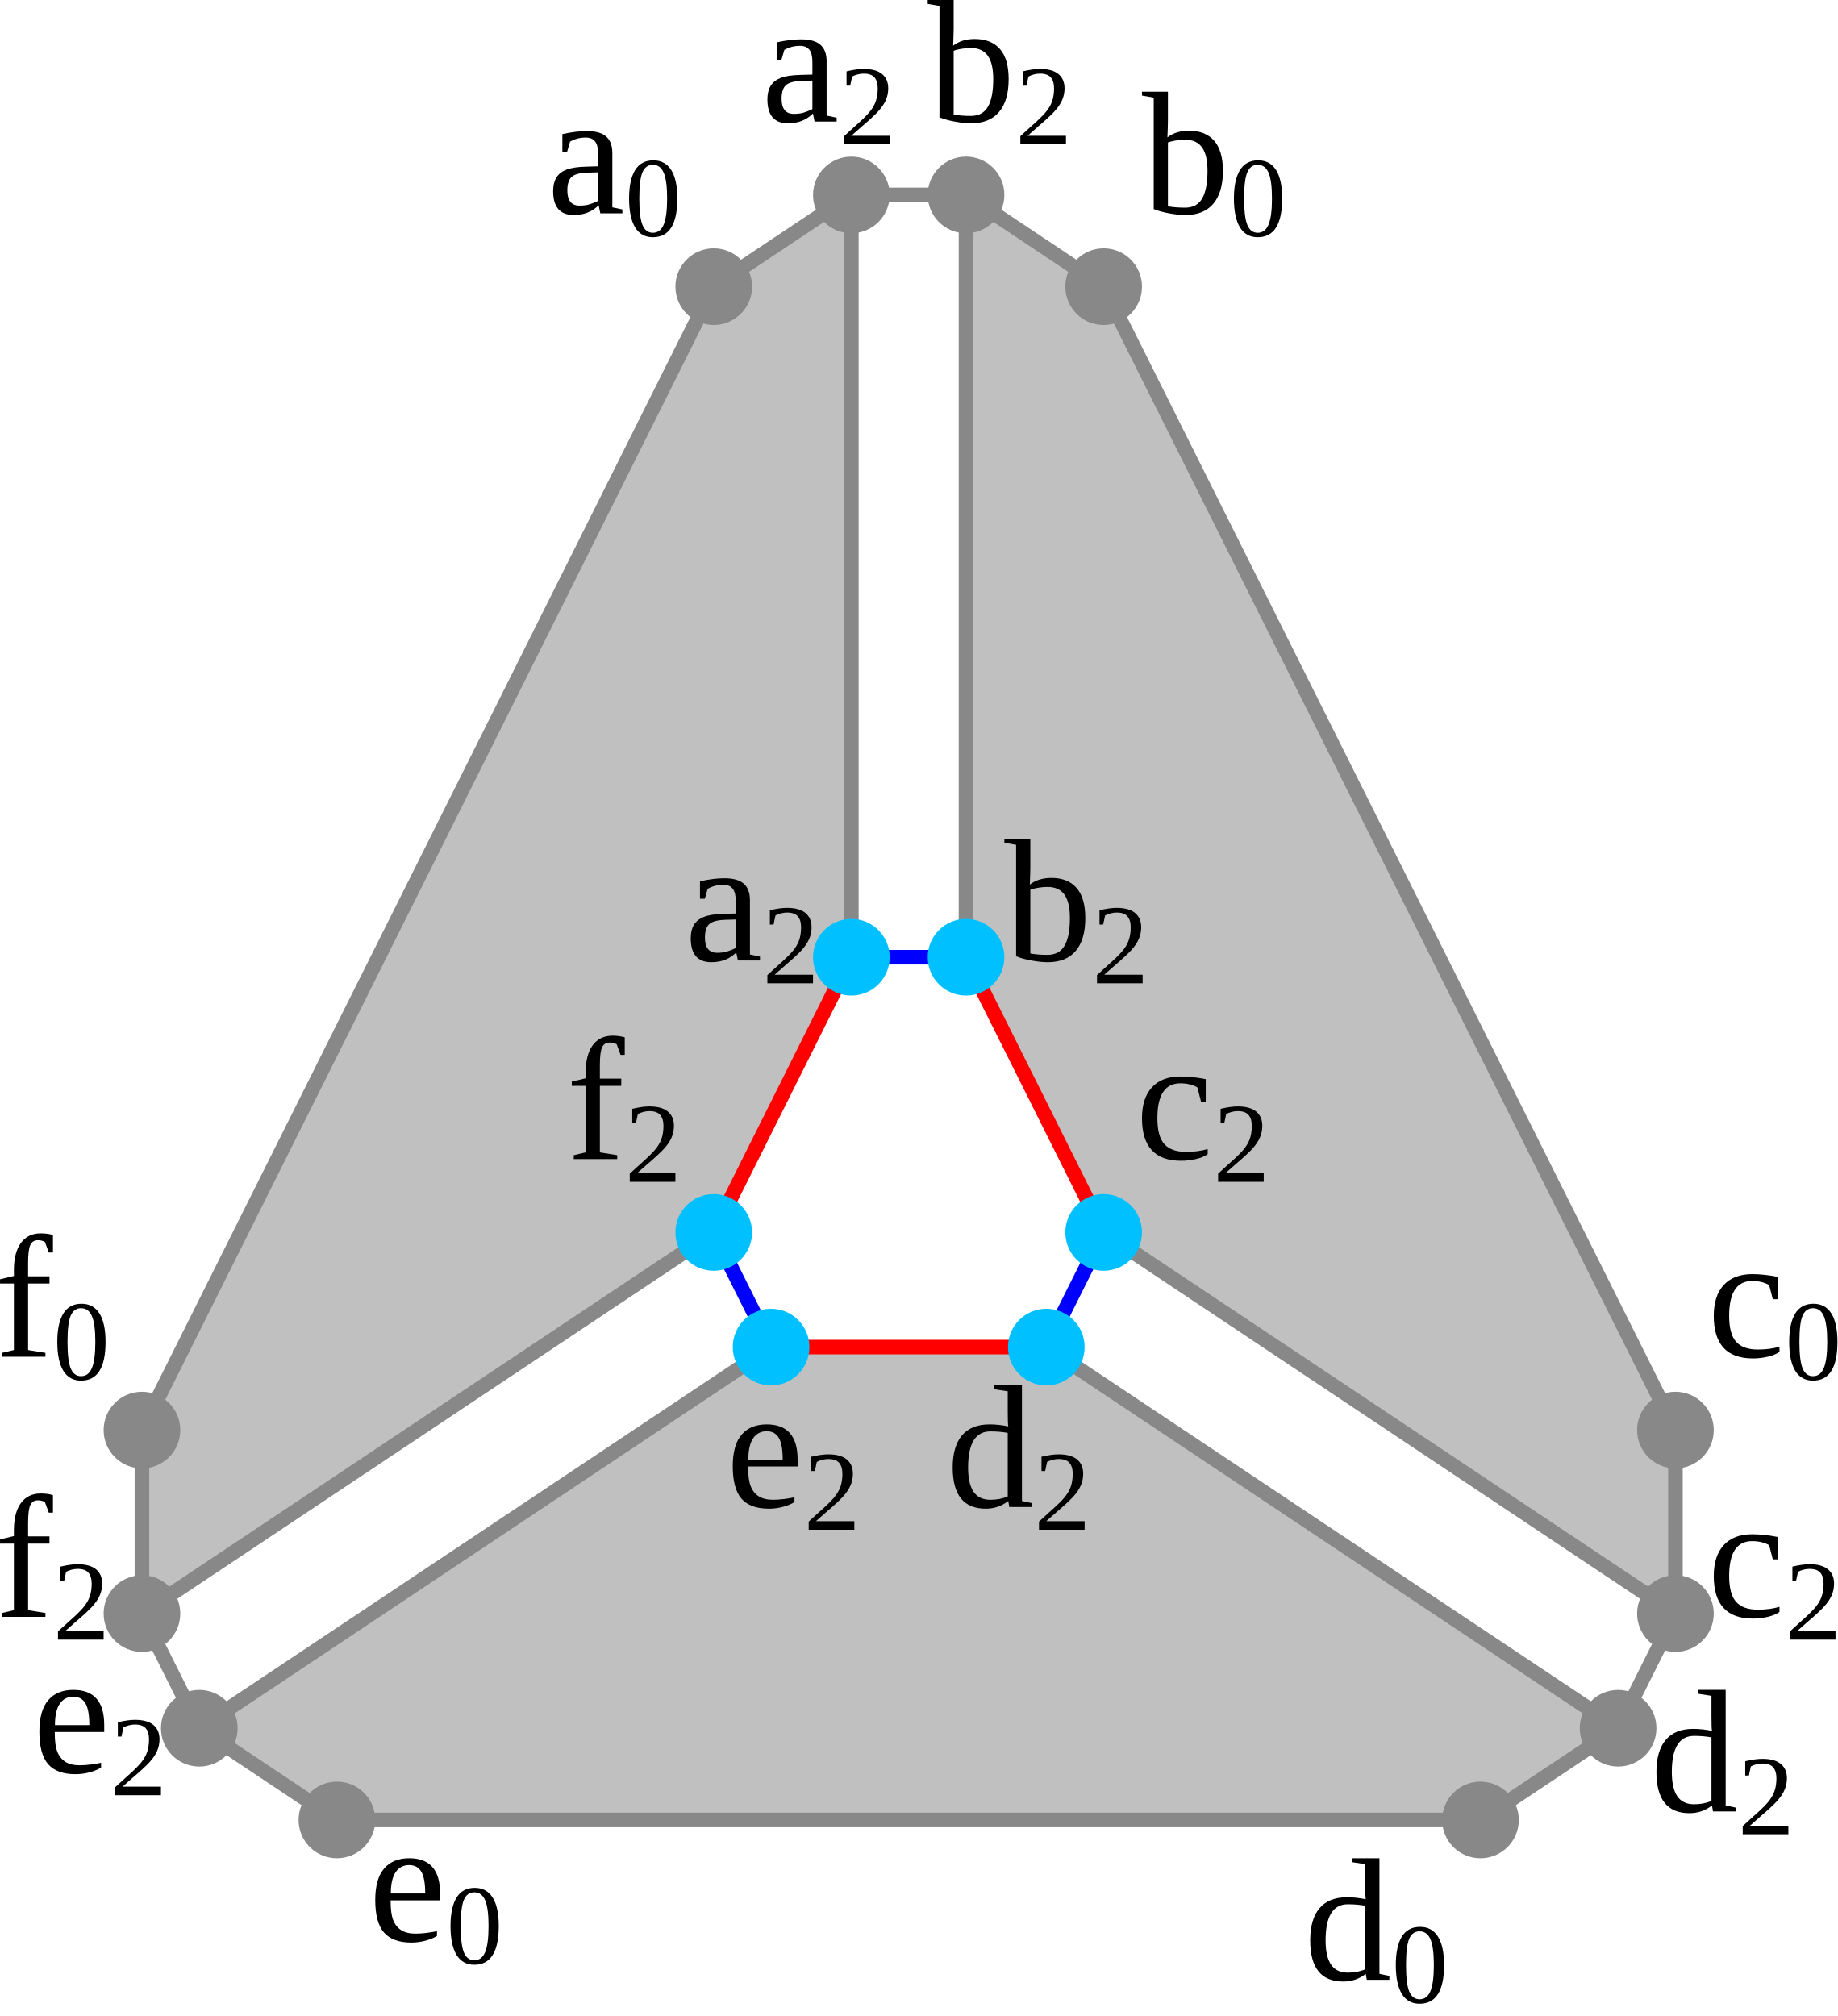
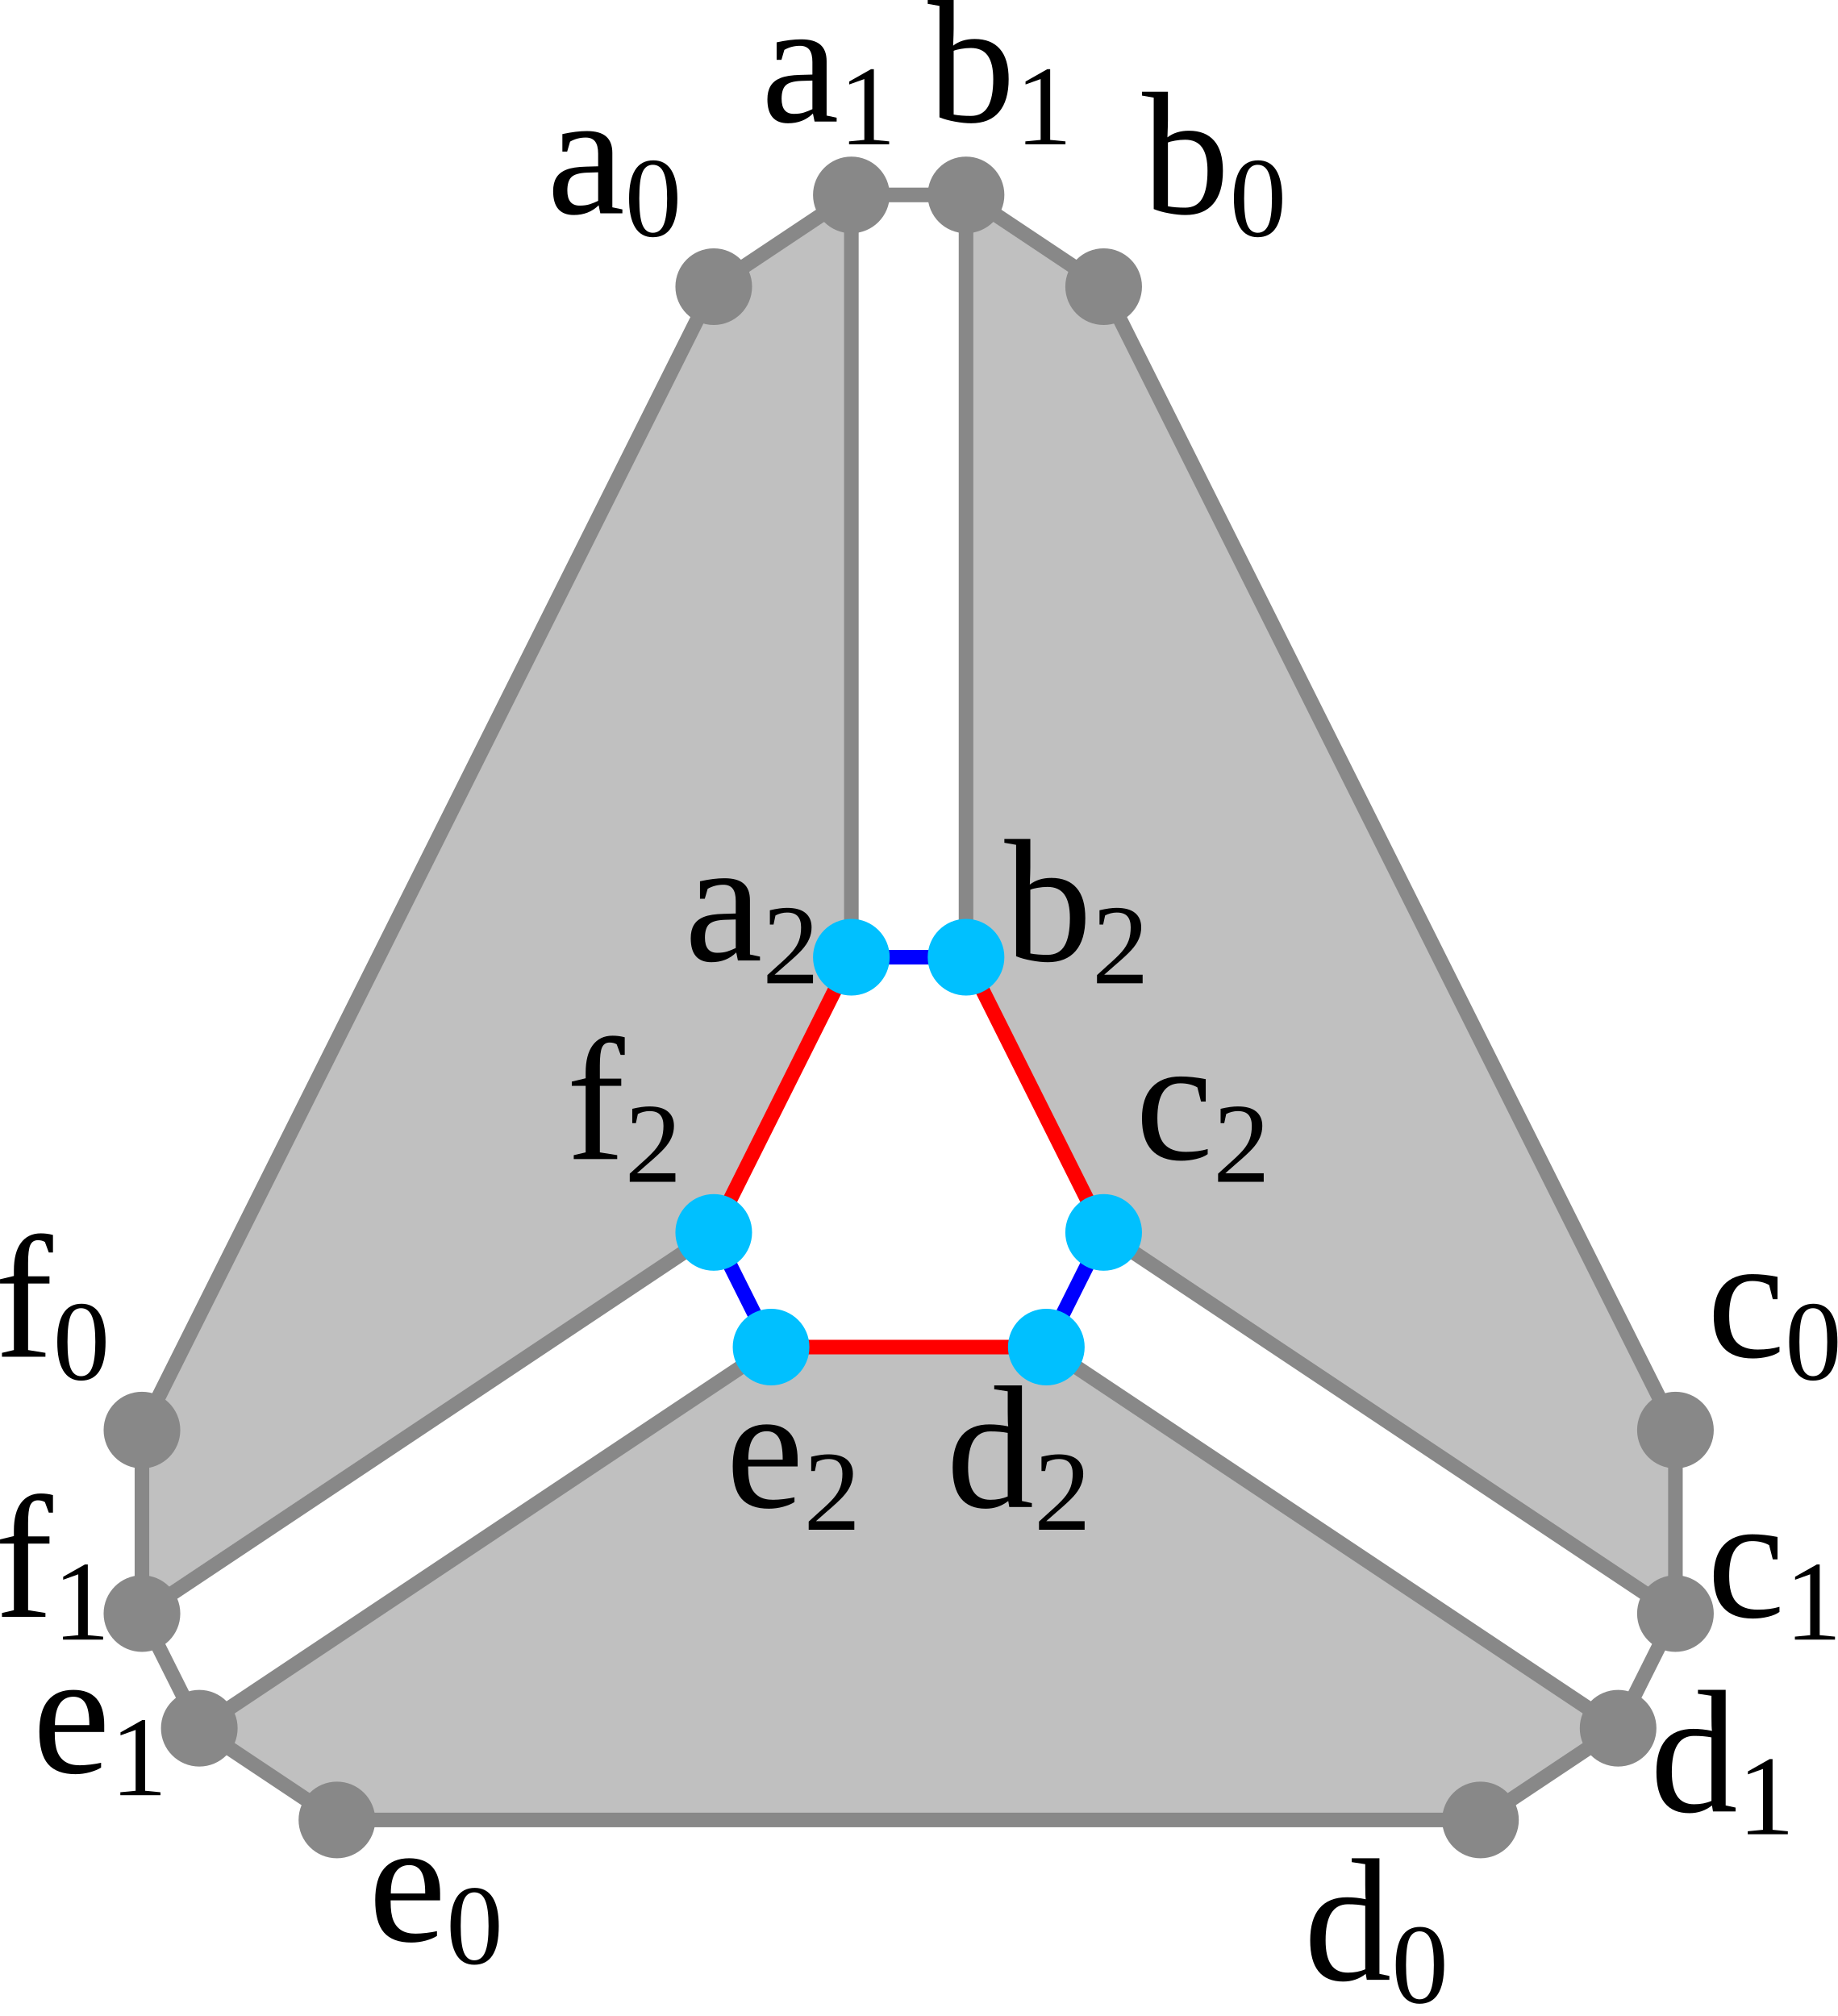
<svg xmlns="http://www.w3.org/2000/svg" width="503.349" height="552.32" version="1.1" id="svg1">
  <defs id="defs1" />
  <style id="style">
		.arc0 {
			fill:none;
			fill-rule:evenodd;
			stroke:black;
			stroke-width:4;
			stroke-linecap:round;
			stroke-linejoin:round;
			stroke-opacity:1;
		}
		.arc1 {
			fill:none;
			fill-rule:evenodd;
			stroke:red;
			stroke-width:4;
			stroke-linecap:round;
			stroke-linejoin:round;
			stroke-opacity:1;
		}
		.arc2 {
			fill:none;
			fill-rule:evenodd;
			stroke:blue;
			stroke-width:4;
			stroke-linecap:round;
			stroke-linejoin:round;
			stroke-opacity:1;
		}
		.arc3 {
			fill:none;
			fill-rule:evenodd;
			stroke:green;
			stroke-width:4;
			stroke-linecap:round;
			stroke-linejoin:round;
			stroke-opacity:1;
		}
		.topological-dart {
			fill:#000000;
			stroke:#000000;
			stroke-width:0;
			stroke-linecap:round;
			stroke-linejoin:round;
			stroke-dasharray:none;
			paint-order:markers fill stroke;
		}
	</style>
  <polygon points="634.792,33.922 634.792,242.764 597.094,318.16 440.463,422.581 440.463,372.317 597.094,59.055 " id="face_7_8_9_11_10_0" style="fill:#c0c0c0;stroke:none" opacity="1" transform="translate(-401.5767,19.48232)" />
  <line class="arc1" id="link0_@1_10" x1="38.886" y1="391.799" x2="38.886" y2="442.064" style="stroke:#888888;stroke-opacity:1" />
  <line class="arc0" id="link0_@0_7" x1="38.886" y1="391.799" x2="195.517" y2="78.537" style="stroke:#888888;stroke-opacity:1" />
  <circle id="dart0" cx="38.886" cy="391.799" r="10" stroke="#000000" fill="#000000" style="fill:#888888;fill-opacity:1;stroke:#888888;stroke-opacity:1" />
  <polygon points="844.829,453.996 688.198,349.576 612.802,349.576 456.171,453.996 493.869,479.129 807.131,479.129 " id="face_2_14_15_13_12_1" style="fill:#c0c0c0;stroke:none" opacity="1" transform="translate(-401.5767,19.48232)" />
  <line class="arc1" id="link1_@1_12" x1="92.292" y1="498.611" x2="54.594" y2="473.479" style="stroke:#888888;stroke-opacity:1" />
  <line class="arc0" id="link1_@0_2" x1="92.292" y1="498.611" x2="405.554" y2="498.611" style="stroke:#888888;stroke-opacity:1" />
  <circle id="dart1" cx="92.292" cy="498.611" r="10" stroke="#000000" fill="#000000" style="fill:#888888;fill-opacity:1;stroke:#888888;stroke-opacity:1" />
  <line class="arc1" id="link2_@1_14" x1="405.554" y1="498.611" x2="443.253" y2="473.479" style="stroke:#888888;stroke-opacity:1" />
  <circle id="dart2" cx="405.554" cy="498.611" r="10" stroke="#000000" fill="#000000" style="fill:#888888;fill-opacity:1;stroke:#888888;stroke-opacity:1" />
  <polygon points="666.208,33.922 666.208,242.764 703.906,318.16 860.537,422.581 860.537,372.317 703.906,59.055 " id="face_4_6_5_17_16_3" style="fill:#c0c0c0;stroke:none" opacity="1" transform="translate(-401.5767,19.48232)" />
  <line class="arc1" id="link3_@1_16" x1="458.96" y1="391.799" x2="458.96" y2="442.064" style="stroke:#888888;stroke-opacity:1" />
  <line class="arc0" id="link3_@0_4" x1="458.96" y1="391.799" x2="302.329" y2="78.537" style="stroke:#888888;stroke-opacity:1" />
  <circle id="dart3" cx="458.96" cy="391.799" r="10" stroke="#000000" fill="#000000" style="fill:#888888;fill-opacity:1;stroke:#888888;stroke-opacity:1" />
  <line class="arc1" id="link4_@1_6" x1="302.329" y1="78.537" x2="264.631" y2="53.405" style="stroke:#888888;stroke-opacity:1" />
  <circle id="dart4" cx="302.329" cy="78.537" r="10" stroke="#000000" fill="#000000" style="fill:#888888;fill-opacity:1;stroke:#888888;stroke-opacity:1" />
  <line class="arc1" id="link5_@1_17" x1="264.631" y1="262.246" x2="302.329" y2="337.643" />
  <line class="arc2" id="link5_@2_9" x1="264.631" y1="262.246" x2="233.216" y2="262.246" />
  <line class="arc0" id="link5_@0_6" x1="264.631" y1="262.246" x2="264.631" y2="53.405" style="stroke:#888888;stroke-opacity:1" />
  <circle id="dart5" cx="264.631" cy="262.246" r="10" stroke="#000000" fill="#000000" style="fill:#00c0ff;fill-opacity:1;stroke:#00c0ff;stroke-opacity:1" />
  <line class="arc2" id="link6_@2_8" x1="264.631" y1="53.405" x2="233.216" y2="53.405" style="stroke:#888888;stroke-opacity:1" />
  <circle id="dart6" cx="264.631" cy="53.405" r="10" stroke="#000000" fill="#000000" style="stroke:#888888;stroke-opacity:1;fill:#888888;fill-opacity:1" />
  <line class="arc1" id="link7_@1_8" x1="195.517" y1="78.537" x2="233.216" y2="53.405" style="stroke:#888888;stroke-opacity:1" />
  <circle id="dart7" cx="195.517" cy="78.537" r="10" stroke="#000000" fill="#000000" style="fill:#888888;fill-opacity:1;stroke:#888888;stroke-opacity:1" />
  <line class="arc0" id="link8_@0_9" x1="233.216" y1="53.405" x2="233.216" y2="262.246" style="stroke:#888888;stroke-opacity:1" />
  <circle id="dart8" cx="233.216" cy="53.405" r="10" stroke="#000000" fill="#000000" style="stroke:#888888;stroke-opacity:1;fill:#888888;fill-opacity:1" />
  <line class="arc1" id="link9_@1_11" x1="233.216" y1="262.246" x2="195.517" y2="337.643" />
  <circle id="dart9" cx="233.216" cy="262.246" r="10" stroke="#000000" fill="#000000" style="fill:#00c0ff;fill-opacity:1;stroke:#00c0ff;stroke-opacity:1" />
  <line class="arc2" id="link10_@2_12" x1="38.886" y1="442.064" x2="54.594" y2="473.479" style="stroke:#888888;stroke-opacity:1" />
  <line class="arc0" id="link10_@0_11" x1="38.886" y1="442.064" x2="195.517" y2="337.643" style="stroke:#888888;stroke-opacity:1" />
  <circle id="dart10" cx="38.886" cy="442.064" r="10" stroke="#000000" fill="#000000" style="stroke:#888888;stroke-opacity:1;fill:#888888;fill-opacity:1" />
  <line class="arc2" id="link11_@2_13" x1="195.517" y1="337.643" x2="211.225" y2="369.058" />
  <circle id="dart11" cx="195.517" cy="337.643" r="10" stroke="#000000" fill="#000000" style="fill:#00c0ff;fill-opacity:1;stroke:#00c0ff;stroke-opacity:1" />
  <line class="arc0" id="link12_@0_13" x1="54.594" y1="473.479" x2="211.225" y2="369.058" style="stroke:#888888;stroke-opacity:1" />
  <circle id="dart12" cx="54.594" cy="473.479" r="10" stroke="#000000" fill="#000000" style="stroke:#888888;stroke-opacity:1;fill:#888888;fill-opacity:1" />
  <line class="arc1" id="link13_@1_15" x1="211.225" y1="369.058" x2="286.622" y2="369.058" />
  <circle id="dart13" cx="211.225" cy="369.058" r="10" stroke="#000000" fill="#000000" style="fill:#00c0ff;fill-opacity:1;stroke:#00c0ff;stroke-opacity:1" />
  <line class="arc2" id="link14_@2_16" x1="443.253" y1="473.479" x2="458.96" y2="442.064" style="stroke:#888888;stroke-opacity:1" />
  <line class="arc0" id="link14_@0_15" x1="443.253" y1="473.479" x2="286.622" y2="369.058" style="stroke:#888888;stroke-opacity:1" />
  <circle id="dart14" cx="443.253" cy="473.479" r="10" stroke="#000000" fill="#000000" style="stroke:#888888;stroke-opacity:1;fill:#888888;fill-opacity:1" />
  <line class="arc2" id="link15_@2_17" x1="286.622" y1="369.058" x2="302.329" y2="337.643" />
  <circle id="dart15" cx="286.622" cy="369.058" r="10" stroke="#000000" fill="#000000" style="fill:#00c0ff;fill-opacity:1;stroke:#00c0ff;stroke-opacity:1" />
  <line class="arc0" id="link16_@0_17" x1="458.96" y1="442.064" x2="302.329" y2="337.643" style="stroke:#888888;stroke-opacity:1" />
  <circle id="dart16" cx="458.96" cy="442.064" r="10" stroke="#000000" fill="#000000" style="stroke:#888888;stroke-opacity:1;fill:#888888;fill-opacity:1" />
  <circle id="dart17" cx="302.329" cy="337.643" r="10" stroke="#000000" fill="#000000" style="fill:#00c0ff;fill-opacity:1;stroke:#00c0ff;stroke-opacity:1" />
  <text xml:space="preserve" style="font-style:normal;font-variant:normal;font-weight:normal;font-stretch:normal;font-size:48px;font-family:'Liberation Serif';-inkscape-font-specification:'Liberation Serif, Normal';font-variant-ligatures:normal;font-variant-caps:normal;font-variant-numeric:normal;font-variant-east-asian:normal;fill:#000000;fill-opacity:1;stroke:none;stroke-width:6.667;stroke-linecap:square;stroke-dasharray:none;stroke-dashoffset:25.728;stroke-opacity:1" x="187.532" y="263.146" id="text1-6">
    <tspan id="tspan1-80" x="187.532" y="263.146">a<tspan style="font-size:65%;baseline-shift:sub" id="tspan18">2</tspan>
    </tspan>
  </text>
  <text xml:space="preserve" style="font-style:normal;font-variant:normal;font-weight:normal;font-stretch:normal;font-size:48px;font-family:'Liberation Serif';-inkscape-font-specification:'Liberation Serif, Normal';font-variant-ligatures:normal;font-variant-caps:normal;font-variant-numeric:normal;font-variant-east-asian:normal;fill:#000000;fill-opacity:1;stroke:none;stroke-width:6.667;stroke-linecap:square;stroke-dasharray:none;stroke-dashoffset:25.728;stroke-opacity:1" x="275.131" y="263.146" id="text1-3-2">
    <tspan id="tspan1-1-1" x="275.131" y="263.146">b<tspan style="font-size:65%;baseline-shift:sub" id="tspan19">2</tspan>
    </tspan>
  </text>
  <text xml:space="preserve" style="font-style:normal;font-variant:normal;font-weight:normal;font-stretch:normal;font-size:48px;font-family:'Liberation Serif';-inkscape-font-specification:'Liberation Serif, Normal';font-variant-ligatures:normal;font-variant-caps:normal;font-variant-numeric:normal;font-variant-east-asian:normal;fill:#000000;fill-opacity:1;stroke:none;stroke-width:6.667;stroke-linecap:square;stroke-dasharray:none;stroke-dashoffset:25.728;stroke-opacity:1" x="155.154" y="317.543" id="text1-31-0">
    <tspan id="tspan1-8-8" x="155.154" y="317.543">f<tspan style="font-size:65%;baseline-shift:sub" id="tspan22">2</tspan>
    </tspan>
  </text>
  <text xml:space="preserve" style="font-style:normal;font-variant:normal;font-weight:normal;font-stretch:normal;font-size:48px;font-family:'Liberation Serif';-inkscape-font-specification:'Liberation Serif, Normal';font-variant-ligatures:normal;font-variant-caps:normal;font-variant-numeric:normal;font-variant-east-asian:normal;fill:#000000;fill-opacity:1;stroke:none;stroke-width:6.667;stroke-linecap:square;stroke-dasharray:none;stroke-dashoffset:25.728;stroke-opacity:1" x="259.243" y="412.863" id="text1-33-5">
    <tspan id="tspan1-3-0" x="259.243" y="412.863">d<tspan style="font-size:65%;baseline-shift:sub" id="tspan23">2</tspan>
    </tspan>
  </text>
  <text xml:space="preserve" style="font-style:normal;font-variant:normal;font-weight:normal;font-stretch:normal;font-size:48px;font-family:'Liberation Serif';-inkscape-font-specification:'Liberation Serif, Normal';font-variant-ligatures:normal;font-variant-caps:normal;font-variant-numeric:normal;font-variant-east-asian:normal;fill:#000000;fill-opacity:1;stroke:none;stroke-width:6.667;stroke-linecap:square;stroke-dasharray:none;stroke-dashoffset:25.728;stroke-opacity:1" x="198.85" y="412.863" id="text1-4-6">
    <tspan id="tspan1-88-4" x="198.85" y="412.863">e<tspan style="font-size:65%;baseline-shift:sub" id="tspan24">2</tspan>
    </tspan>
  </text>
  <text xml:space="preserve" style="font-style:normal;font-variant:normal;font-weight:normal;font-stretch:normal;font-size:48px;font-family:'Liberation Serif';-inkscape-font-specification:'Liberation Serif, Normal';font-variant-ligatures:normal;font-variant-caps:normal;font-variant-numeric:normal;font-variant-east-asian:normal;fill:#000000;fill-opacity:1;stroke:none;stroke-width:6.667;stroke-linecap:square;stroke-dasharray:none;stroke-dashoffset:25.728;stroke-opacity:1" x="311.001" y="317.543" id="text1-7-6">
    <tspan id="tspan1-6-25" x="311.001" y="317.543">c<tspan style="font-size:65%;baseline-shift:sub" id="tspan25">2</tspan>
    </tspan>
  </text>
  <text xml:space="preserve" style="font-style:normal;font-variant:normal;font-weight:normal;font-stretch:normal;font-size:48px;font-family:'Liberation Serif';-inkscape-font-specification:'Liberation Serif, Normal';font-variant-ligatures:normal;font-variant-caps:normal;font-variant-numeric:normal;font-variant-east-asian:normal;fill:#000000;fill-opacity:1;stroke:none;stroke-width:6.667;stroke-linecap:square;stroke-dasharray:none;stroke-dashoffset:25.728;stroke-opacity:1" x="149.834" y="58.437" id="text1-6-6">
    <tspan id="tspan1-80-7" x="149.834" y="58.437">a<tspan style="font-size:65%;baseline-shift:sub" id="tspan1">0</tspan>
    </tspan>
  </text>
  <text xml:space="preserve" style="font-style:normal;font-variant:normal;font-weight:normal;font-stretch:normal;font-size:48px;font-family:'Liberation Serif';-inkscape-font-specification:'Liberation Serif, Normal';font-variant-ligatures:normal;font-variant-caps:normal;font-variant-numeric:normal;font-variant-east-asian:normal;fill:#000000;fill-opacity:1;stroke:none;stroke-width:6.667;stroke-linecap:square;stroke-dasharray:none;stroke-dashoffset:25.728;stroke-opacity:1" x="312.829" y="58.437" id="text1-3-2-6">
    <tspan id="tspan1-1-1-9" x="312.829" y="58.437">b<tspan style="font-size:65%;baseline-shift:sub" id="tspan2">0</tspan>
    </tspan>
  </text>
  <text xml:space="preserve" style="font-style:normal;font-variant:normal;font-weight:normal;font-stretch:normal;font-size:48px;font-family:'Liberation Serif';-inkscape-font-specification:'Liberation Serif, Normal';font-variant-ligatures:normal;font-variant-caps:normal;font-variant-numeric:normal;font-variant-east-asian:normal;fill:#000000;fill-opacity:1;stroke:none;stroke-width:6.667;stroke-linecap:square;stroke-dasharray:none;stroke-dashoffset:25.728;stroke-opacity:1" x="-1.477" y="371.699" id="text1-31-0-7">
    <tspan id="tspan1-8-8-2" x="-1.477" y="371.699">f<tspan style="font-size:65%;baseline-shift:sub" id="tspan3">0</tspan>
    </tspan>
  </text>
  <text xml:space="preserve" style="font-style:normal;font-variant:normal;font-weight:normal;font-stretch:normal;font-size:48px;font-family:'Liberation Serif';-inkscape-font-specification:'Liberation Serif, Normal';font-variant-ligatures:normal;font-variant-caps:normal;font-variant-numeric:normal;font-variant-east-asian:normal;fill:#000000;fill-opacity:1;stroke:none;stroke-width:6.667;stroke-linecap:square;stroke-dasharray:none;stroke-dashoffset:25.728;stroke-opacity:1" x="357.176" y="542.416" id="text1-33-5-2">
    <tspan id="tspan1-3-0-9" x="357.176" y="542.416">d<tspan style="font-size:65%;baseline-shift:sub" id="tspan4">0</tspan>
    </tspan>
  </text>
  <text xml:space="preserve" style="font-style:normal;font-variant:normal;font-weight:normal;font-stretch:normal;font-size:48px;font-family:'Liberation Serif';-inkscape-font-specification:'Liberation Serif, Normal';font-variant-ligatures:normal;font-variant-caps:normal;font-variant-numeric:normal;font-variant-east-asian:normal;fill:#000000;fill-opacity:1;stroke:none;stroke-width:6.667;stroke-linecap:square;stroke-dasharray:none;stroke-dashoffset:25.728;stroke-opacity:1" x="100.917" y="531.728" id="text1-4-6-6">
    <tspan id="tspan1-88-4-0" x="100.917" y="531.728">e<tspan style="font-size:65%;baseline-shift:sub" id="tspan5">0</tspan>
    </tspan>
  </text>
  <text xml:space="preserve" style="font-style:normal;font-variant:normal;font-weight:normal;font-stretch:normal;font-size:48px;font-family:'Liberation Serif';-inkscape-font-specification:'Liberation Serif, Normal';font-variant-ligatures:normal;font-variant-caps:normal;font-variant-numeric:normal;font-variant-east-asian:normal;fill:#000000;fill-opacity:1;stroke:none;stroke-width:6.667;stroke-linecap:square;stroke-dasharray:none;stroke-dashoffset:25.728;stroke-opacity:1" x="467.632" y="371.699" id="text1-7-6-7">
    <tspan id="tspan1-6-25-6" x="467.632" y="371.699">c<tspan style="font-size:65%;baseline-shift:sub" id="tspan6">0</tspan>
    </tspan>
  </text>
  <text xml:space="preserve" style="font-style:normal;font-variant:normal;font-weight:normal;font-stretch:normal;font-size:48px;font-family:'Liberation Serif';-inkscape-font-specification:'Liberation Serif, Normal';font-variant-ligatures:normal;font-variant-caps:normal;font-variant-numeric:normal;font-variant-east-asian:normal;fill:#000000;fill-opacity:1;stroke:none;stroke-width:6.667;stroke-linecap:square;stroke-dasharray:none;stroke-dashoffset:25.728;stroke-opacity:1" x="208.532" y="33.305" id="text1-6-5">
-     <tspan id="tspan1-80-9" x="208.532" y="33.305">a<tspan style="font-size:65%;baseline-shift:sub" id="tspan18-9">2</tspan>
+     <tspan id="tspan1-80-9" x="208.532" y="33.305">a<tspan style="font-size:65%;baseline-shift:sub" id="tspan7">1</tspan>
    </tspan>
  </text>
  <text xml:space="preserve" style="font-style:normal;font-variant:normal;font-weight:normal;font-stretch:normal;font-size:48px;font-family:'Liberation Serif';-inkscape-font-specification:'Liberation Serif, Normal';font-variant-ligatures:normal;font-variant-caps:normal;font-variant-numeric:normal;font-variant-east-asian:normal;fill:#000000;fill-opacity:1;stroke:none;stroke-width:6.667;stroke-linecap:square;stroke-dasharray:none;stroke-dashoffset:25.728;stroke-opacity:1" x="254.131" y="33.305" id="text1-3-2-1">
-     <tspan id="tspan1-1-1-4" x="254.131" y="33.305">b<tspan style="font-size:65%;baseline-shift:sub" id="tspan19-9">2</tspan>
+     <tspan id="tspan1-1-1-4" x="254.131" y="33.305">b<tspan style="font-size:65%;baseline-shift:sub" id="tspan8">1</tspan>
    </tspan>
  </text>
  <text xml:space="preserve" style="font-style:normal;font-variant:normal;font-weight:normal;font-stretch:normal;font-size:48px;font-family:'Liberation Serif';-inkscape-font-specification:'Liberation Serif, Normal';font-variant-ligatures:normal;font-variant-caps:normal;font-variant-numeric:normal;font-variant-east-asian:normal;fill:#000000;fill-opacity:1;stroke:none;stroke-width:6.667;stroke-linecap:square;stroke-dasharray:none;stroke-dashoffset:25.728;stroke-opacity:1" x="-1.477" y="442.964" id="text1-31-0-1">
-     <tspan id="tspan1-8-8-0" x="-1.477" y="442.964">f<tspan style="font-size:65%;baseline-shift:sub" id="tspan22-7">2</tspan>
+     <tspan id="tspan1-8-8-0" x="-1.477" y="442.964">f<tspan style="font-size:65%;baseline-shift:sub" id="tspan9">1</tspan>
    </tspan>
  </text>
  <text xml:space="preserve" style="font-style:normal;font-variant:normal;font-weight:normal;font-stretch:normal;font-size:48px;font-family:'Liberation Serif';-inkscape-font-specification:'Liberation Serif, Normal';font-variant-ligatures:normal;font-variant-caps:normal;font-variant-numeric:normal;font-variant-east-asian:normal;fill:#000000;fill-opacity:1;stroke:none;stroke-width:6.667;stroke-linecap:square;stroke-dasharray:none;stroke-dashoffset:25.728;stroke-opacity:1" x="452.018" y="496.283" id="text1-33-5-5">
-     <tspan id="tspan1-3-0-8" x="452.018" y="496.283">d<tspan style="font-size:65%;baseline-shift:sub" id="tspan23-7">2</tspan>
+     <tspan id="tspan1-3-0-8" x="452.018" y="496.283">d<tspan style="font-size:65%;baseline-shift:sub" id="tspan10">1</tspan>
    </tspan>
  </text>
  <text xml:space="preserve" style="font-style:normal;font-variant:normal;font-weight:normal;font-stretch:normal;font-size:48px;font-family:'Liberation Serif';-inkscape-font-specification:'Liberation Serif, Normal';font-variant-ligatures:normal;font-variant-caps:normal;font-variant-numeric:normal;font-variant-east-asian:normal;fill:#000000;fill-opacity:1;stroke:none;stroke-width:6.667;stroke-linecap:square;stroke-dasharray:none;stroke-dashoffset:25.728;stroke-opacity:1" x="8.911" y="485.596" id="text1-4-6-0">
-     <tspan id="tspan1-88-4-4" x="8.911" y="485.596">e<tspan style="font-size:65%;baseline-shift:sub" id="tspan24-8">2</tspan>
+     <tspan id="tspan1-88-4-4" x="8.911" y="485.596">e<tspan style="font-size:65%;baseline-shift:sub" id="tspan11">1</tspan>
    </tspan>
  </text>
  <text xml:space="preserve" style="font-style:normal;font-variant:normal;font-weight:normal;font-stretch:normal;font-size:48px;font-family:'Liberation Serif';-inkscape-font-specification:'Liberation Serif, Normal';font-variant-ligatures:normal;font-variant-caps:normal;font-variant-numeric:normal;font-variant-east-asian:normal;fill:#000000;fill-opacity:1;stroke:none;stroke-width:6.667;stroke-linecap:square;stroke-dasharray:none;stroke-dashoffset:25.728;stroke-opacity:1" x="467.632" y="442.964" id="text1-7-6-0">
-     <tspan id="tspan1-6-25-4" x="467.632" y="442.964">c<tspan style="font-size:65%;baseline-shift:sub" id="tspan25-2">2</tspan>
+     <tspan id="tspan1-6-25-4" x="467.632" y="442.964">c<tspan style="font-size:65%;baseline-shift:sub" id="tspan12">1</tspan>
    </tspan>
  </text>
</svg>
